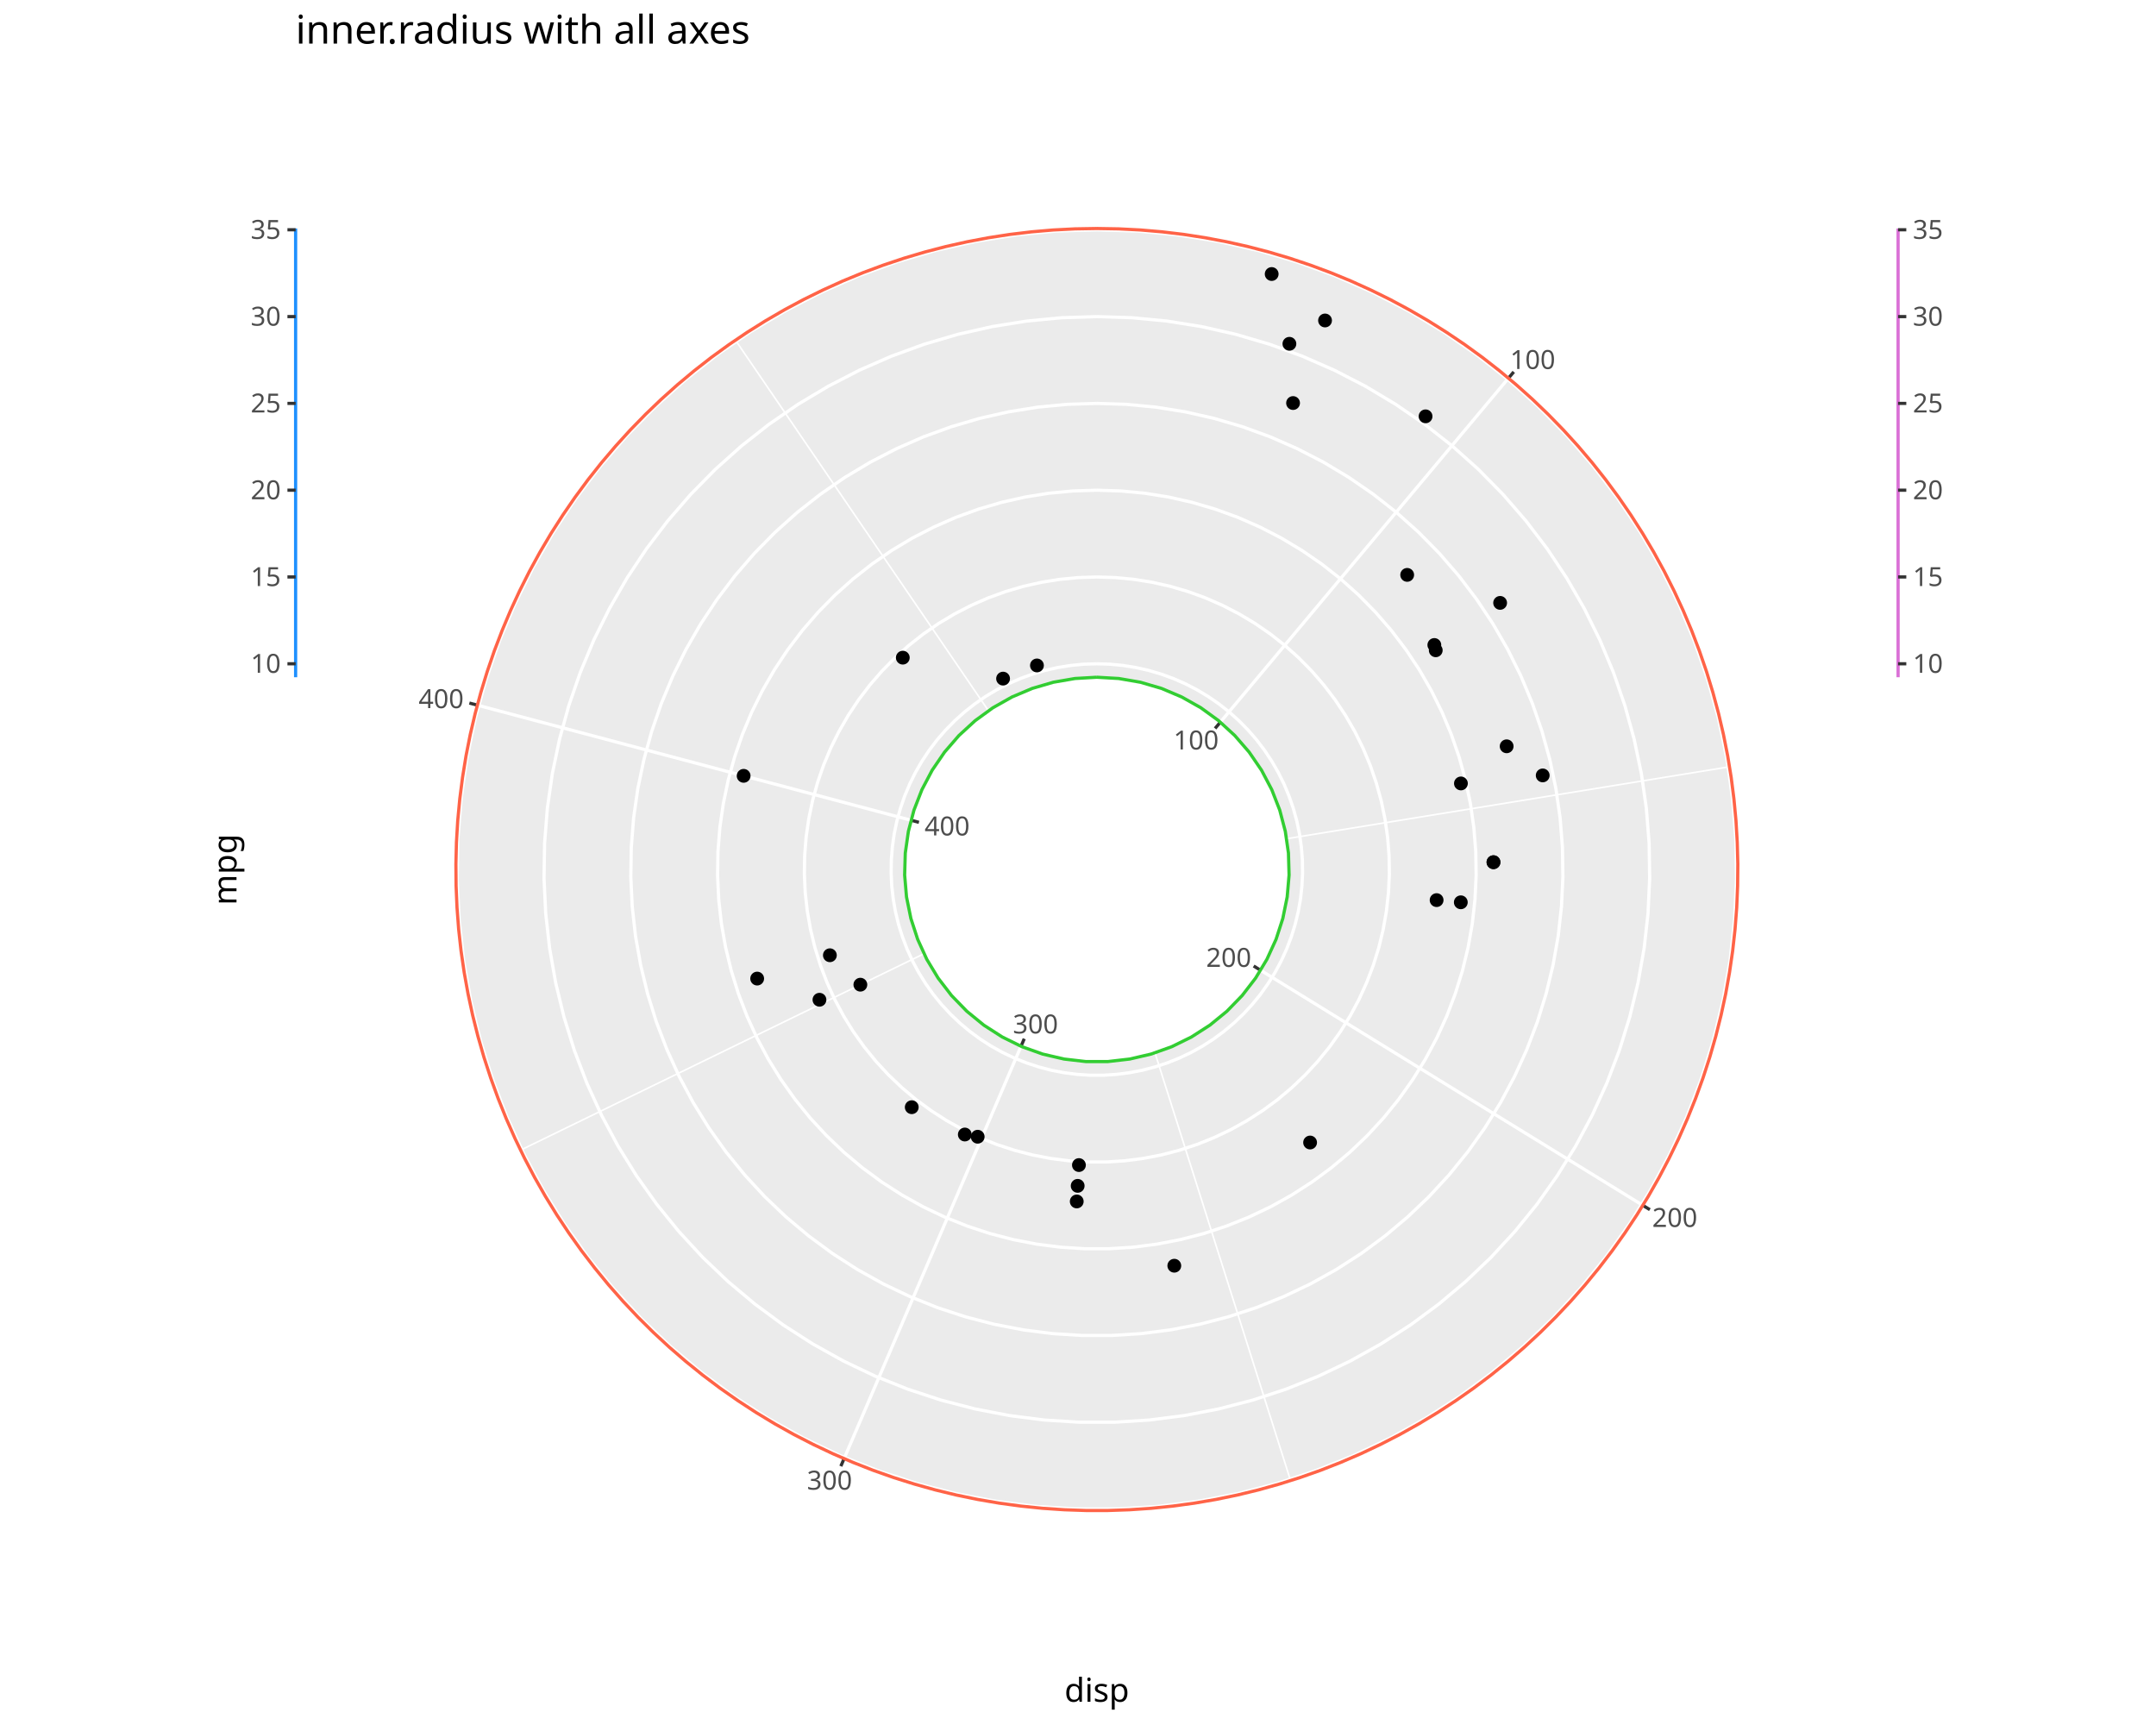
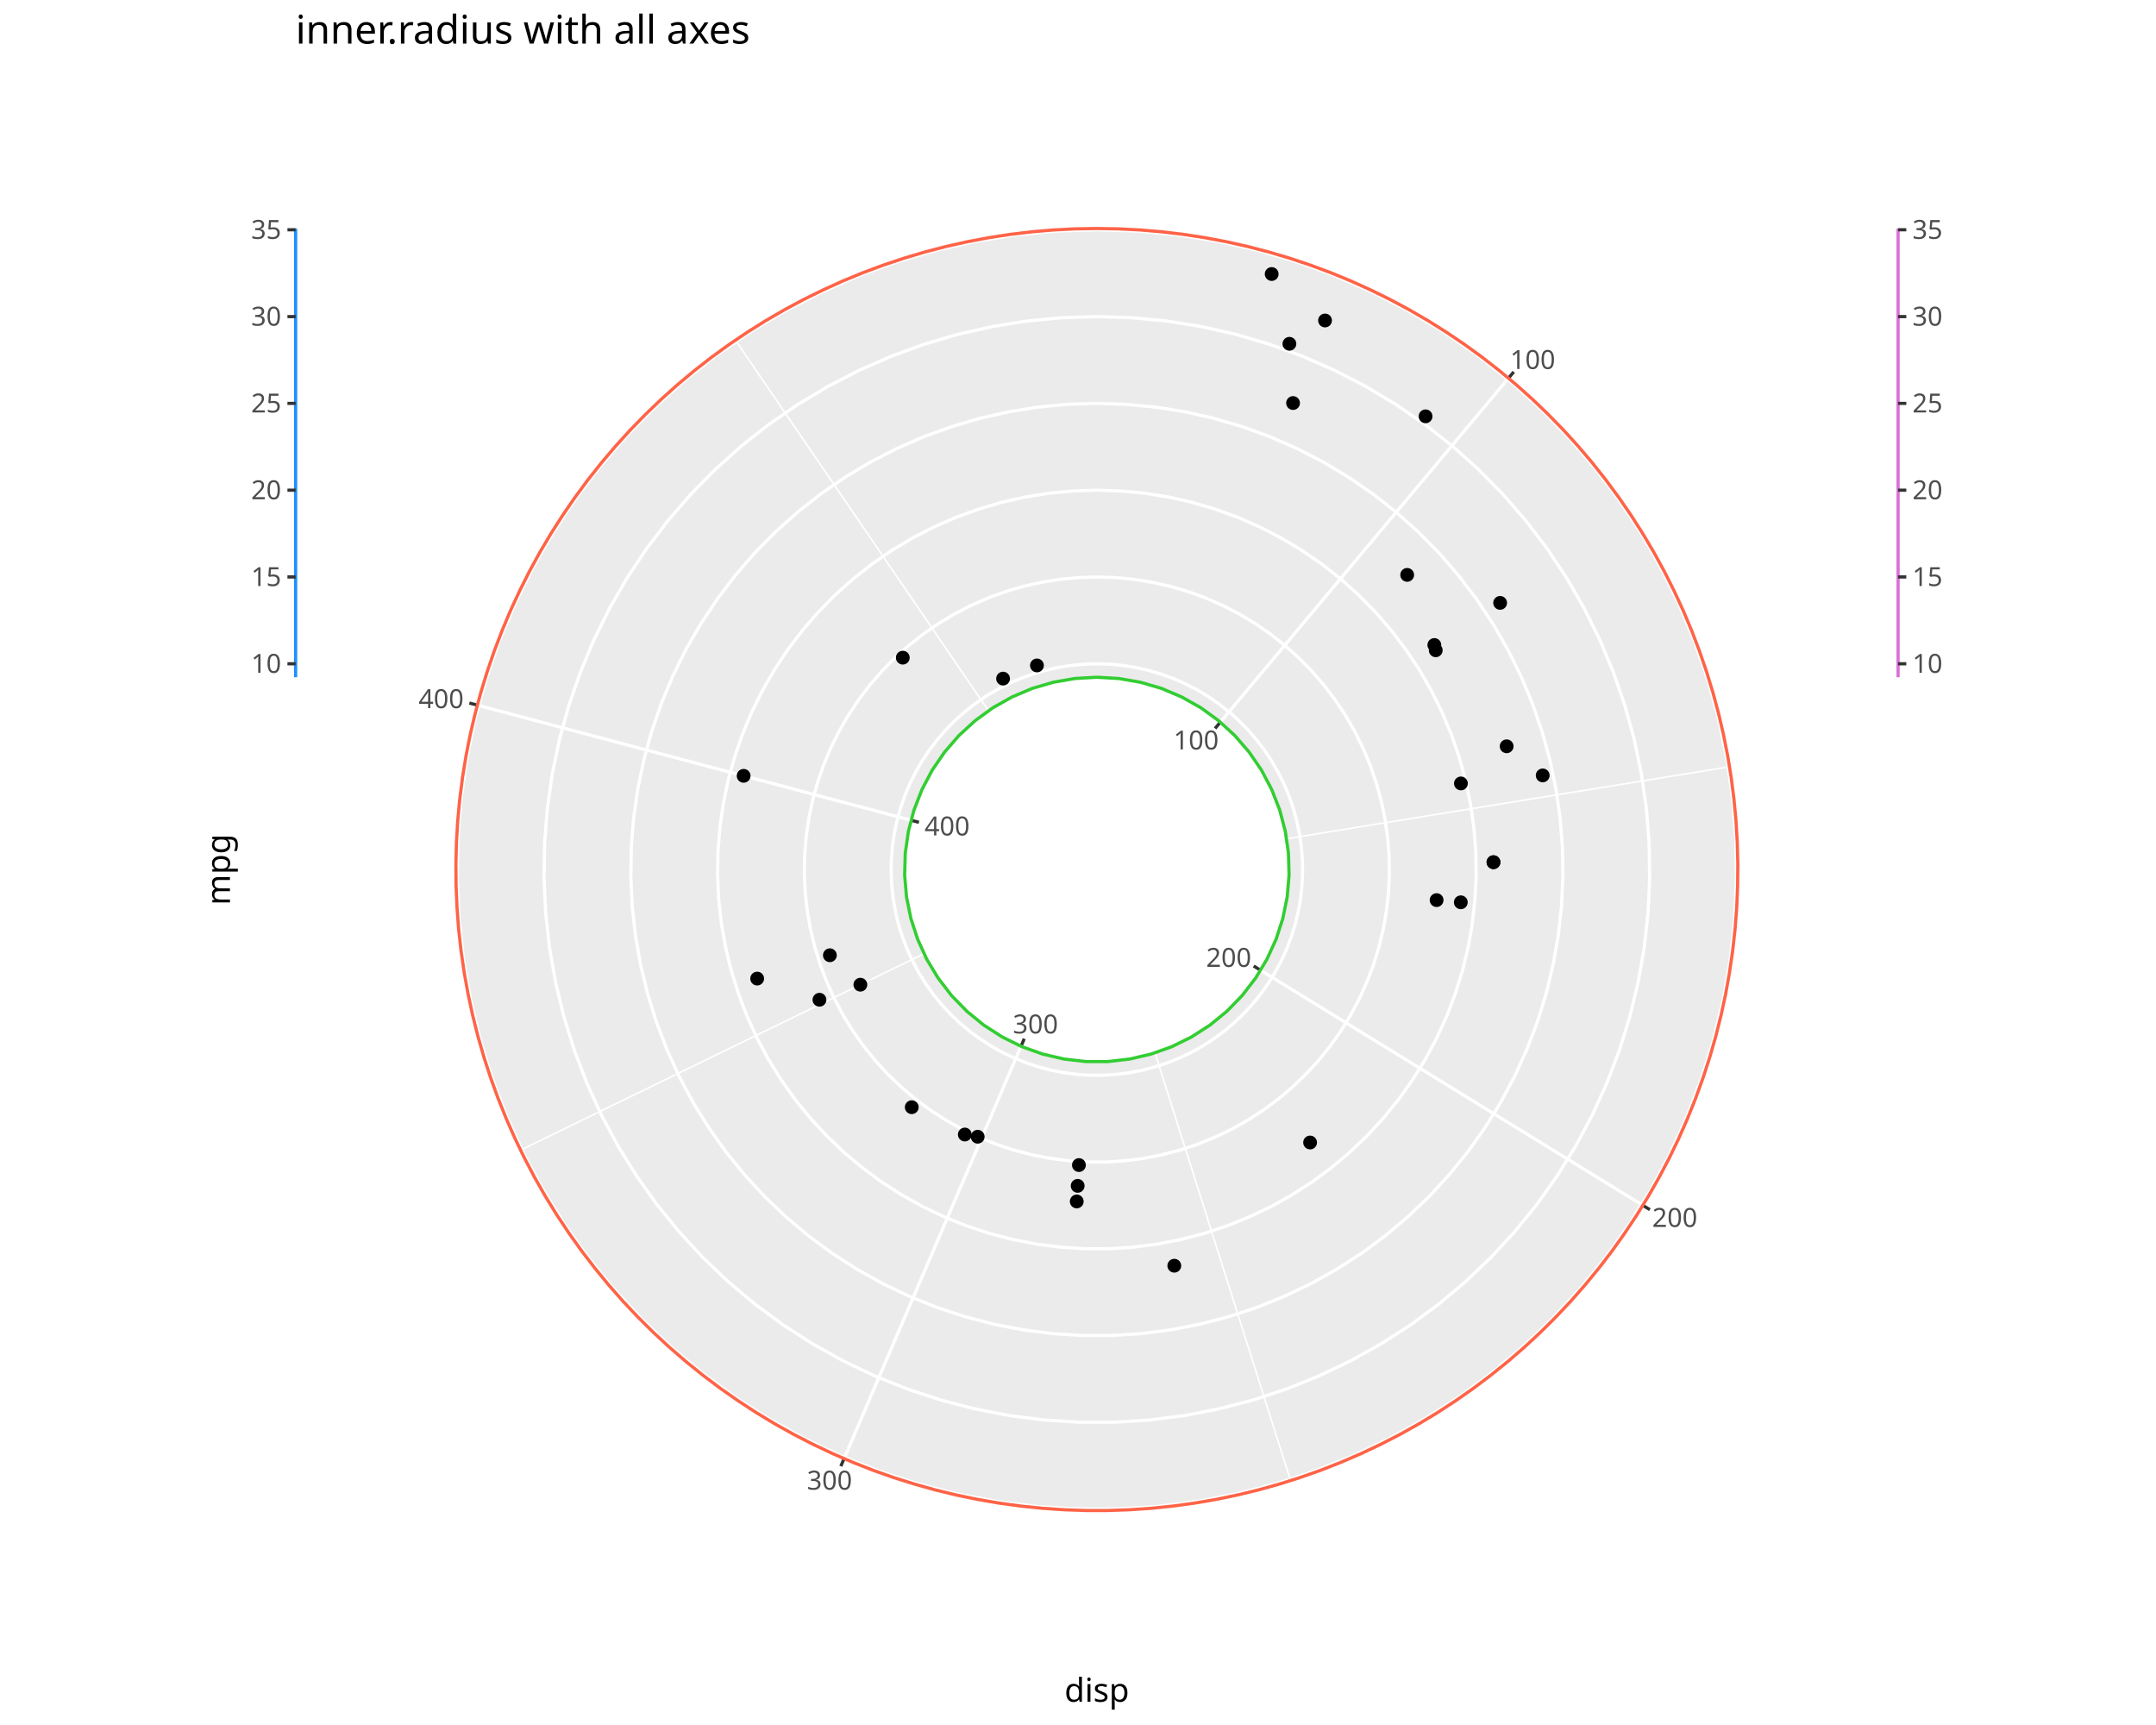
<svg xmlns="http://www.w3.org/2000/svg" class="svglite" data-engine-version="2.0" width="720.00pt" height="576.00pt" viewBox="0 0 720.00 576.00">
  <defs>
    <style type="text/css">
    .svglite line, .svglite polyline, .svglite polygon, .svglite path, .svglite rect, .svglite circle {
      fill: none;
      stroke: #000000;
      stroke-linecap: round;
      stroke-linejoin: round;
      stroke-miterlimit: 10.00;
    }
  </style>
  </defs>
  <rect width="100%" height="100%" style="stroke: none; fill: #FFFFFF;" />
  <defs>
    <clipPath id="cpMC4wMHw3MjAuMDB8MC4wMHw1NzYuMDA=">
      <rect x="0.00" y="0.00" width="720.00" height="576.00" />
    </clipPath>
  </defs>
  <g clip-path="url(#cpMC4wMHw3MjAuMDB8MC4wMHw1NzYuMDA=)">
</g>
  <defs>
-     <clipPath id="cpNjUuOTN8NjU0LjA3fDAuMDB8NTc2LjAw">
-       <rect x="65.93" y="0.00" width="588.14" height="576.00" />
+     <clipPath id="cpNjMuNzR8NjU2LjI2fDAuMDB8NTc2LjAw">
+       <rect x="63.74" y="0.00" width="592.52" height="576.00" />
    </clipPath>
  </defs>
-   <g clip-path="url(#cpNjUuOTN8NjU0LjA3fDAuMDB8NTc2LjAw)">
-     <rect x="65.93" y="0.00" width="588.14" height="576.00" style="stroke-width: 1.07; stroke: #FFFFFF; fill: #FFFFFF;" />
+   <g clip-path="url(#cpNjMuNzR8NjU2LjI2fDAuMDB8NTc2LjAw)">
+     <rect x="63.74" y="0.00" width="592.52" height="576.00" style="stroke-width: 1.07; stroke: #FFFFFF; fill: #FFFFFF;" />
  </g>
  <g clip-path="url(#cpMC4wMHw3MjAuMDB8MC4wMHw1NzYuMDA=)">
    <polygon points="366.30,76.30 366.30,83.79 366.30,91.28 366.30,98.77 366.30,106.27 366.30,113.76 366.30,121.25 366.30,128.74 366.30,136.23 366.30,143.73 366.30,151.22 366.30,158.71 366.30,166.20 366.30,173.69 366.30,181.19 366.30,188.68 366.30,196.17 366.30,203.66 366.30,211.15 366.30,218.65 366.30,226.14 358.98,226.56 351.75,227.81 344.72,229.87 337.96,232.73 331.58,236.33 325.65,240.64 320.24,245.60 315.44,251.14 311.30,257.19 307.88,263.68 305.22,270.51 303.36,277.60 302.32,284.86 302.11,292.19 302.73,299.49 304.19,306.68 306.46,313.65 309.50,320.32 313.29,326.60 317.76,332.41 322.87,337.67 328.55,342.31 334.72,346.27 341.30,349.51 348.20,351.97 355.35,353.63 362.63,354.47 369.96,354.47 377.25,353.63 384.39,351.97 391.29,349.51 397.87,346.27 404.04,342.31 409.72,337.67 414.83,332.41 419.31,326.60 423.09,320.32 426.14,313.65 428.40,306.68 429.86,299.49 430.49,292.19 430.28,284.86 429.23,277.60 427.37,270.51 424.71,263.68 421.29,257.19 417.15,251.14 412.35,245.60 406.95,240.64 401.02,236.33 394.63,232.73 387.88,229.87 380.84,227.81 373.62,226.56 366.30,226.14 366.30,218.65 366.30,211.15 366.30,203.66 366.30,196.17 366.30,188.68 366.30,181.19 366.30,173.69 366.30,166.20 366.30,158.71 366.30,151.22 366.30,143.73 366.30,136.23 366.30,128.74 366.30,121.25 366.30,113.76 366.30,106.27 366.30,98.77 366.30,91.28 366.30,83.79 366.30,76.30 373.57,76.42 380.83,76.79 388.07,77.41 395.29,78.27 402.47,79.38 409.62,80.73 416.71,82.32 423.74,84.15 430.71,86.22 437.61,88.53 444.42,91.06 451.14,93.83 457.77,96.83 464.29,100.04 470.69,103.48 476.98,107.13 483.13,111.00 489.16,115.07 495.04,119.34 500.77,123.81 506.35,128.47 511.77,133.32 517.01,138.35 522.09,143.56 526.98,148.93 531.69,154.47 536.21,160.17 540.53,166.01 544.66,172.00 548.57,178.12 552.28,184.38 555.77,190.75 559.04,197.25 562.09,203.84 564.92,210.54 567.51,217.33 569.88,224.21 572.01,231.16 573.90,238.18 575.55,245.26 576.96,252.39 578.13,259.56 579.05,266.78 579.73,274.01 580.16,281.27 580.35,288.54 580.28,295.81 579.98,303.07 579.42,310.32 578.62,317.54 577.57,324.74 576.29,331.89 574.75,339.00 572.98,346.05 570.97,353.04 568.72,359.95 566.24,366.78 563.53,373.53 560.60,380.18 557.43,386.72 554.05,393.16 550.45,399.48 546.64,405.67 542.62,411.72 538.40,417.64 533.98,423.41 529.36,429.03 524.56,434.49 519.57,439.78 514.41,444.90 509.08,449.84 503.58,454.59 497.92,459.16 492.12,463.53 486.16,467.70 480.07,471.67 473.85,475.43 467.50,478.98 461.04,482.30 454.47,485.41 447.79,488.29 441.02,490.95 434.17,493.37 427.24,495.55 420.23,497.51 413.17,499.22 406.05,500.69 398.88,501.92 391.68,502.90 384.45,503.64 377.20,504.13 369.93,504.38 362.66,504.38 355.40,504.13 348.14,503.64 340.91,502.90 333.71,501.92 326.54,500.69 319.42,499.22 312.36,497.51 305.36,495.55 298.42,493.37 291.57,490.95 284.80,488.29 278.13,485.41 271.55,482.30 265.09,478.98 258.74,475.43 252.52,471.67 246.43,467.70 240.48,463.53 234.67,459.16 229.01,454.59 223.52,449.84 218.18,444.90 213.02,439.78 208.03,434.49 203.23,429.03 198.62,423.41 194.20,417.64 189.97,411.72 185.95,405.67 182.14,399.48 178.54,393.16 175.16,386.72 172.00,380.18 169.06,373.53 166.35,366.78 163.87,359.95 161.62,353.04 159.61,346.05 157.84,339.00 156.31,331.89 155.02,324.74 153.97,317.54 153.17,310.32 152.62,303.07 152.31,295.81 152.25,288.54 152.43,281.27 152.86,274.01 153.54,266.78 154.47,259.56 155.63,252.39 157.04,245.26 158.70,238.18 160.59,231.16 162.72,224.21 165.08,217.33 167.68,210.54 170.50,203.84 173.55,197.25 176.82,190.75 180.31,184.38 184.02,178.12 187.94,172.00 192.06,166.01 196.38,160.17 200.90,154.47 205.61,148.93 210.50,143.56 215.58,138.35 220.83,133.32 226.24,128.47 231.82,123.81 237.55,119.34 243.44,115.07 249.46,111.00 255.62,107.13 261.90,103.48 268.31,100.04 274.83,96.83 281.45,93.83 288.17,91.06 294.99,88.53 301.88,86.22 308.85,84.15 315.88,82.32 322.98,80.73 330.12,79.38 337.31,78.27 344.52,77.41 351.77,76.79 359.03,76.42 " style="stroke-width: 1.07; stroke: none; fill: #EBEBEB;" />
    <polyline points="407.54,241.13 503.76,126.27 " style="stroke-width: 1.07; stroke: #FFFFFF; stroke-linecap: butt;" />
    <polyline points="421.00,324.00 548.63,402.49 " style="stroke-width: 1.07; stroke: #FFFFFF; stroke-linecap: butt;" />
    <polyline points="340.97,349.37 281.88,487.07 " style="stroke-width: 1.07; stroke: #FFFFFF; stroke-linecap: butt;" />
    <polyline points="304.23,273.89 159.40,235.46 " style="stroke-width: 1.07; stroke: #FFFFFF; stroke-linecap: butt;" />
    <polyline points="429.68,280.06 577.58,256.03 " style="stroke-width: 0.53; stroke: #FFFFFF; stroke-linecap: butt;" />
    <polyline points="385.71,351.57 430.99,494.40 " style="stroke-width: 0.53; stroke: #FFFFFF; stroke-linecap: butt;" />
    <polyline points="308.56,318.46 173.83,384.05 " style="stroke-width: 0.53; stroke: #FFFFFF; stroke-linecap: butt;" />
    <polyline points="330.09,237.32 245.60,113.57 " style="stroke-width: 0.53; stroke: #FFFFFF; stroke-linecap: butt;" />
    <polyline points="366.30,221.65 370.65,221.78 374.99,222.20 379.30,222.89 383.55,223.85 387.74,225.08 391.83,226.57 395.83,228.32 399.70,230.31 403.44,232.55 407.04,235.03 410.46,237.72 413.71,240.63 416.77,243.74 419.63,247.03 422.27,250.50 424.68,254.13 426.86,257.91 428.80,261.81 430.48,265.83 431.91,269.95 433.07,274.16 433.96,278.42 434.58,282.74 434.93,287.09 435.00,291.45 434.79,295.80 434.31,300.13 433.55,304.43 432.52,308.66 431.23,312.83 429.67,316.90 427.86,320.87 425.80,324.71 423.50,328.41 420.97,331.97 418.22,335.35 415.27,338.55 412.11,341.56 408.77,344.36 405.26,346.95 401.59,349.31 397.78,351.43 393.84,353.30 389.80,354.92 385.65,356.28 381.43,357.38 377.15,358.20 372.83,358.75 368.48,359.03 364.12,359.03 359.77,358.75 355.44,358.20 351.16,357.38 346.94,356.28 342.80,354.92 338.75,353.30 334.81,351.43 331.00,349.31 327.33,346.95 323.82,344.36 320.48,341.56 317.33,338.55 314.37,335.35 311.62,331.97 309.09,328.41 306.79,324.71 304.73,320.87 302.92,316.90 301.37,312.83 300.07,308.66 299.04,304.43 298.29,300.13 297.80,295.80 297.60,291.45 297.67,287.09 298.01,282.74 298.63,278.42 299.52,274.16 300.69,269.95 302.11,265.83 303.80,261.81 305.73,257.91 307.91,254.13 310.33,250.50 312.97,247.03 315.82,243.74 318.88,240.63 322.13,237.72 325.56,235.03 329.15,232.55 332.89,230.31 336.77,228.32 340.76,226.57 344.86,225.08 349.04,223.85 353.29,222.89 357.60,222.20 361.94,221.78 366.30,221.65 " style="stroke-width: 1.07; stroke: #FFFFFF; stroke-linecap: butt;" />
    <polyline points="366.30,192.66 372.49,192.86 378.66,193.45 384.79,194.43 390.83,195.79 396.78,197.54 402.61,199.66 408.28,202.15 413.79,204.99 419.11,208.17 424.22,211.69 429.09,215.52 433.71,219.65 438.06,224.07 442.12,228.76 445.87,233.69 449.31,238.85 452.41,244.22 455.16,249.77 457.56,255.49 459.58,261.35 461.24,267.32 462.50,273.39 463.39,279.53 463.88,285.71 463.98,291.91 463.68,298.10 462.99,304.26 461.92,310.36 460.46,316.39 458.62,322.31 456.40,328.10 453.83,333.74 450.90,339.20 447.63,344.47 444.04,349.52 440.13,354.33 435.92,358.88 431.43,363.16 426.69,367.15 421.69,370.82 416.48,374.17 411.06,377.19 405.46,379.85 399.71,382.16 393.82,384.09 387.82,385.65 381.73,386.82 375.58,387.61 369.40,388.00 363.20,388.00 357.01,387.61 350.86,386.82 344.77,385.65 338.77,384.09 332.88,382.16 327.13,379.85 321.53,377.19 316.11,374.17 310.90,370.82 305.91,367.15 301.16,363.16 296.67,358.88 292.47,354.33 288.56,349.52 284.96,344.47 281.69,339.20 278.77,333.74 276.19,328.10 273.98,322.31 272.14,316.39 270.68,310.36 269.60,304.26 268.91,298.10 268.62,291.91 268.72,285.71 269.21,279.53 270.09,273.39 271.36,267.32 273.01,261.35 275.04,255.49 277.43,249.77 280.19,244.22 283.29,238.85 286.72,233.69 290.47,228.76 294.53,224.07 298.88,219.65 303.50,215.52 308.37,211.69 313.48,208.17 318.80,204.99 324.31,202.15 329.99,199.66 335.81,197.54 341.76,195.79 347.81,194.43 353.93,193.45 360.10,192.86 366.30,192.66 " style="stroke-width: 1.07; stroke: #FFFFFF; stroke-linecap: butt;" />
    <polyline points="366.30,163.68 374.33,163.94 382.33,164.70 390.27,165.97 398.11,167.74 405.82,170.01 413.38,172.75 420.74,175.98 427.89,179.66 434.78,183.79 441.40,188.35 447.72,193.32 453.71,198.68 459.35,204.41 464.61,210.48 469.48,216.88 473.94,223.57 477.95,230.53 481.52,237.73 484.63,245.15 487.26,252.74 489.40,260.49 491.05,268.36 492.19,276.31 492.83,284.33 492.96,292.37 492.57,300.39 491.68,308.38 490.29,316.30 488.39,324.11 486.00,331.79 483.14,339.30 479.80,346.61 476.00,353.69 471.76,360.52 467.10,367.07 462.03,373.31 456.58,379.21 450.76,384.76 444.60,389.93 438.13,394.69 431.37,399.04 424.34,402.95 417.08,406.40 409.62,409.39 401.99,411.90 394.20,413.92 386.31,415.44 378.34,416.46 370.32,416.97 362.28,416.97 354.26,416.46 346.28,415.44 338.39,413.92 330.61,411.90 322.97,409.39 315.51,406.40 308.25,402.95 301.23,399.04 294.46,394.69 287.99,389.93 281.83,384.76 276.02,379.21 270.56,373.31 265.49,367.07 260.83,360.52 256.59,353.69 252.80,346.61 249.46,339.30 246.59,331.79 244.20,324.11 242.31,316.30 240.91,308.38 240.02,300.39 239.64,292.37 239.77,284.33 240.40,276.31 241.55,268.36 243.19,260.49 245.33,252.74 247.96,245.15 251.07,237.73 254.64,230.53 258.66,223.57 263.11,216.88 267.98,210.48 273.24,204.41 278.88,198.68 284.87,193.32 291.19,188.35 297.81,183.79 304.71,179.66 311.85,175.98 319.22,172.75 326.77,170.01 334.48,167.74 342.32,165.97 350.26,164.70 358.26,163.94 366.30,163.68 " style="stroke-width: 1.07; stroke: #FFFFFF; stroke-linecap: butt;" />
    <polyline points="366.30,134.70 376.17,135.01 386.00,135.95 395.76,137.51 405.39,139.69 414.87,142.47 424.15,145.85 433.20,149.81 441.98,154.33 450.45,159.41 458.59,165.01 466.35,171.11 473.71,177.70 480.64,184.74 487.11,192.21 493.09,200.07 498.56,208.29 503.50,216.84 507.89,225.69 511.70,234.80 514.93,244.14 517.57,253.66 519.59,263.33 521.00,273.10 521.78,282.95 521.93,292.82 521.46,302.69 520.37,312.51 518.65,322.23 516.33,331.83 513.39,341.27 509.87,350.49 505.76,359.48 501.10,368.18 495.89,376.58 490.16,384.62 483.93,392.29 477.23,399.55 470.08,406.36 462.52,412.71 454.56,418.57 446.25,423.91 437.62,428.71 428.70,432.95 419.53,436.63 410.15,439.71 400.59,442.19 390.89,444.06 381.09,445.31 371.24,445.93 361.36,445.93 351.50,445.31 341.70,444.06 332.00,442.19 322.44,439.71 313.06,436.63 303.89,432.95 294.97,428.71 286.34,423.91 278.03,418.57 270.08,412.71 262.51,406.36 255.36,399.55 248.66,392.29 242.43,384.62 236.70,376.58 231.49,368.18 226.83,359.48 222.73,350.49 219.20,341.27 216.27,331.83 213.94,322.23 212.22,312.51 211.13,302.69 210.66,292.82 210.82,282.95 211.60,273.10 213.00,263.33 215.03,253.66 217.66,244.14 220.89,234.80 224.71,225.69 229.09,216.84 234.03,208.29 239.50,200.07 245.48,192.21 251.95,184.74 258.88,177.70 266.24,171.11 274.01,165.01 282.14,159.41 290.62,154.33 299.40,149.81 308.44,145.85 317.73,142.47 327.20,139.69 336.84,137.51 346.59,135.95 356.42,135.01 366.30,134.70 " style="stroke-width: 1.07; stroke: #FFFFFF; stroke-linecap: butt;" />
    <polyline points="366.30,105.72 378.01,106.09 389.67,107.20 401.24,109.05 412.67,111.63 423.91,114.93 434.92,118.94 445.65,123.64 456.07,129.01 466.12,135.03 475.77,141.67 484.98,148.91 493.71,156.72 501.93,165.08 509.60,173.93 516.70,183.25 523.19,193.01 529.05,203.16 534.25,213.65 538.78,224.46 542.61,235.53 545.73,246.82 548.13,258.29 549.80,269.89 550.73,281.57 550.91,293.28 550.36,304.99 549.06,316.63 547.02,328.17 544.26,339.56 540.78,350.75 536.60,361.69 531.73,372.35 526.20,382.68 520.02,392.63 513.23,402.18 505.84,411.27 497.89,419.88 489.41,427.96 480.43,435.49 471.00,442.44 461.14,448.77 450.90,454.47 440.32,459.51 429.45,463.86 418.32,467.52 406.97,470.46 395.47,472.68 383.85,474.16 372.16,474.90 360.44,474.90 348.75,474.16 337.12,472.68 325.62,470.46 314.28,467.52 303.15,463.86 292.27,459.51 281.69,454.47 271.45,448.77 261.59,442.44 252.16,435.49 243.18,427.96 234.70,419.88 226.76,411.27 219.37,402.18 212.57,392.63 206.39,382.68 200.86,372.35 195.99,361.69 191.81,350.75 188.33,339.56 185.57,328.17 183.54,316.63 182.24,304.99 181.68,293.28 181.87,281.57 182.79,269.89 184.46,258.29 186.86,246.82 189.98,235.53 193.82,224.46 198.34,213.65 203.55,203.16 209.40,193.01 215.89,183.25 222.99,173.93 230.66,165.08 238.88,156.72 247.61,148.91 256.82,141.67 266.47,135.03 276.53,129.01 286.94,123.64 297.67,118.94 308.68,114.93 319.92,111.63 331.35,109.05 342.92,107.20 354.59,106.09 366.30,105.72 " style="stroke-width: 1.07; stroke: #FFFFFF; stroke-linecap: butt;" />
    <polyline points="366.30,76.73 379.85,77.16 393.34,78.45 406.73,80.59 419.95,83.58 432.95,87.40 445.69,92.03 458.11,97.47 470.16,103.68 481.79,110.64 492.96,118.33 503.61,126.71 513.71,135.75 523.22,145.41 532.10,155.65 540.31,166.44 547.82,177.73 554.60,189.47 560.61,201.61 565.85,214.12 570.29,226.93 573.90,239.99 576.67,253.26 578.60,266.68 579.68,280.19 579.89,293.74 579.25,307.28 577.75,320.76 575.39,334.11 572.20,347.28 568.17,360.22 563.33,372.89 557.70,385.22 551.30,397.17 544.15,408.69 536.29,419.73 527.74,430.25 518.54,440.21 508.73,449.56 498.35,458.27 487.43,466.31 476.03,473.64 464.18,480.23 451.94,486.06 439.36,491.09 426.48,495.32 413.36,498.73 400.05,501.29 386.60,503.01 373.07,503.87 359.52,503.87 345.99,503.01 332.54,501.29 319.23,498.73 306.11,495.32 293.23,491.09 280.65,486.06 268.41,480.23 256.56,473.64 245.16,466.31 234.24,458.27 223.86,449.56 214.05,440.21 204.85,430.25 196.30,419.73 188.44,408.69 181.29,397.17 174.89,385.22 169.26,372.89 164.42,360.22 160.40,347.28 157.20,334.11 154.85,320.76 153.35,307.28 152.70,293.74 152.92,280.19 153.99,266.68 155.92,253.26 158.70,239.99 162.31,226.93 166.74,214.12 171.98,201.61 178.00,189.47 184.78,177.73 192.28,166.44 200.49,155.65 209.37,145.41 218.88,135.75 228.98,126.71 239.64,118.33 250.80,110.64 262.43,103.68 274.48,97.47 286.90,92.03 299.64,87.40 312.65,83.58 325.87,80.59 339.25,78.45 352.75,77.16 366.30,76.73 " style="stroke-width: 1.07; stroke: #FFFFFF; stroke-linecap: butt;" />
    <circle cx="498.75" cy="287.90" r="1.95" style="stroke-width: 0.71; fill: #000000;" />
    <circle cx="498.75" cy="287.90" r="1.95" style="stroke-width: 0.71; fill: #000000;" />
    <circle cx="469.93" cy="191.96" r="1.95" style="stroke-width: 0.71; fill: #000000;" />
    <circle cx="392.16" cy="422.64" r="1.95" style="stroke-width: 0.71; fill: #000000;" />
    <circle cx="252.86" cy="326.76" r="1.95" style="stroke-width: 0.71; fill: #000000;" />
    <circle cx="437.51" cy="381.50" r="1.95" style="stroke-width: 0.71; fill: #000000;" />
    <circle cx="277.14" cy="318.97" r="1.95" style="stroke-width: 0.71; fill: #000000;" />
    <circle cx="515.19" cy="258.92" r="1.95" style="stroke-width: 0.71; fill: #000000;" />
    <circle cx="503.15" cy="249.20" r="1.95" style="stroke-width: 0.71; fill: #000000;" />
    <circle cx="487.84" cy="301.29" r="1.95" style="stroke-width: 0.71; fill: #000000;" />
    <circle cx="479.76" cy="300.56" r="1.95" style="stroke-width: 0.71; fill: #000000;" />
    <circle cx="359.89" cy="395.97" r="1.95" style="stroke-width: 0.71; fill: #000000;" />
    <circle cx="359.58" cy="401.18" r="1.95" style="stroke-width: 0.71; fill: #000000;" />
    <circle cx="360.31" cy="389.03" r="1.95" style="stroke-width: 0.71; fill: #000000;" />
    <circle cx="346.29" cy="222.20" r="1.95" style="stroke-width: 0.71; fill: #000000;" />
    <circle cx="334.98" cy="226.60" r="1.95" style="stroke-width: 0.71; fill: #000000;" />
    <circle cx="301.49" cy="219.60" r="1.95" style="stroke-width: 0.71; fill: #000000;" />
    <circle cx="442.50" cy="107.01" r="1.95" style="stroke-width: 0.71; fill: #000000;" />
    <circle cx="430.60" cy="114.80" r="1.95" style="stroke-width: 0.71; fill: #000000;" />
    <circle cx="424.68" cy="91.50" r="1.95" style="stroke-width: 0.71; fill: #000000;" />
    <circle cx="479.00" cy="215.37" r="1.95" style="stroke-width: 0.71; fill: #000000;" />
    <circle cx="304.48" cy="369.71" r="1.95" style="stroke-width: 0.71; fill: #000000;" />
    <circle cx="322.20" cy="378.83" r="1.95" style="stroke-width: 0.71; fill: #000000;" />
    <circle cx="287.32" cy="328.80" r="1.95" style="stroke-width: 0.71; fill: #000000;" />
    <circle cx="248.34" cy="259.06" r="1.95" style="stroke-width: 0.71; fill: #000000;" />
    <circle cx="431.82" cy="134.58" r="1.95" style="stroke-width: 0.71; fill: #000000;" />
    <circle cx="500.97" cy="201.31" r="1.95" style="stroke-width: 0.71; fill: #000000;" />
    <circle cx="476.07" cy="139.02" r="1.95" style="stroke-width: 0.71; fill: #000000;" />
    <circle cx="273.66" cy="333.83" r="1.95" style="stroke-width: 0.71; fill: #000000;" />
    <circle cx="487.88" cy="261.60" r="1.95" style="stroke-width: 0.71; fill: #000000;" />
    <circle cx="326.50" cy="379.57" r="1.95" style="stroke-width: 0.71; fill: #000000;" />
    <circle cx="479.47" cy="217.14" r="1.95" style="stroke-width: 0.71; fill: #000000;" />
    <text x="504.30" y="123.20" style="font-size: 8.80px; fill: #4D4D4D; font-family: sans;" textLength="14.68px" lengthAdjust="spacingAndGlyphs">100</text>
    <text x="551.75" y="409.69" style="font-size: 8.80px; fill: #4D4D4D; font-family: sans;" textLength="14.68px" lengthAdjust="spacingAndGlyphs">200</text>
    <text x="277.04" y="497.41" text-anchor="middle" style="font-size: 8.80px; fill: #4D4D4D; font-family: sans;" textLength="14.68px" lengthAdjust="spacingAndGlyphs">300</text>
    <text x="154.88" y="236.45" text-anchor="end" style="font-size: 8.80px; fill: #4D4D4D; font-family: sans;" textLength="14.68px" lengthAdjust="spacingAndGlyphs">400</text>
    <polyline points="503.76,126.27 505.52,124.17 " style="stroke-width: 1.07; stroke: #333333; stroke-linecap: butt;" />
    <polyline points="548.63,402.49 550.97,403.92 " style="stroke-width: 1.07; stroke: #333333; stroke-linecap: butt;" />
    <polyline points="281.88,487.07 280.80,489.58 " style="stroke-width: 1.07; stroke: #333333; stroke-linecap: butt;" />
    <polyline points="159.40,235.46 156.75,234.76 " style="stroke-width: 1.07; stroke: #333333; stroke-linecap: butt;" />
    <polyline points="366.30,76.30 373.57,76.42 380.83,76.79 388.07,77.41 395.29,78.27 402.47,79.38 409.62,80.73 416.71,82.32 423.74,84.15 430.71,86.22 437.61,88.53 444.42,91.06 451.14,93.83 457.77,96.83 464.29,100.04 470.69,103.48 476.98,107.13 483.13,111.00 489.16,115.07 495.04,119.34 500.77,123.81 506.35,128.47 511.77,133.32 517.01,138.35 522.09,143.56 526.98,148.93 531.69,154.47 536.21,160.17 540.53,166.01 544.66,172.00 548.57,178.12 552.28,184.38 555.77,190.75 559.04,197.25 562.09,203.84 564.92,210.54 567.51,217.33 569.88,224.21 572.01,231.16 573.90,238.18 575.55,245.26 576.96,252.39 578.13,259.56 579.05,266.78 579.73,274.01 580.16,281.27 580.35,288.54 580.28,295.81 579.98,303.07 579.42,310.32 578.62,317.54 577.57,324.74 576.29,331.89 574.75,339.00 572.98,346.05 570.97,353.04 568.72,359.95 566.24,366.78 563.53,373.53 560.60,380.18 557.43,386.72 554.05,393.16 550.45,399.48 546.64,405.67 542.62,411.72 538.40,417.64 533.98,423.41 529.36,429.03 524.56,434.49 519.57,439.78 514.41,444.90 509.08,449.84 503.58,454.59 497.92,459.16 492.12,463.53 486.16,467.70 480.07,471.67 473.85,475.43 467.50,478.98 461.04,482.30 454.47,485.41 447.79,488.29 441.02,490.95 434.17,493.37 427.24,495.55 420.23,497.51 413.17,499.22 406.05,500.69 398.88,501.92 391.68,502.90 384.45,503.64 377.20,504.13 369.93,504.38 362.66,504.38 355.40,504.13 348.14,503.64 340.91,502.90 333.71,501.92 326.54,500.69 319.42,499.22 312.36,497.51 305.36,495.55 298.42,493.37 291.57,490.95 284.80,488.29 278.13,485.41 271.55,482.30 265.09,478.98 258.74,475.43 252.52,471.67 246.43,467.70 240.48,463.53 234.67,459.16 229.01,454.59 223.52,449.84 218.18,444.90 213.02,439.78 208.03,434.49 203.23,429.03 198.62,423.41 194.20,417.64 189.97,411.72 185.95,405.67 182.14,399.48 178.54,393.16 175.16,386.72 172.00,380.18 169.06,373.53 166.35,366.78 163.87,359.95 161.62,353.04 159.61,346.05 157.84,339.00 156.31,331.89 155.02,324.74 153.97,317.54 153.17,310.32 152.62,303.07 152.31,295.81 152.25,288.54 152.43,281.27 152.86,274.01 153.54,266.78 154.47,259.56 155.63,252.39 157.04,245.26 158.70,238.18 160.59,231.16 162.72,224.21 165.08,217.33 167.68,210.54 170.50,203.84 173.55,197.25 176.82,190.75 180.31,184.38 184.02,178.12 187.94,172.00 192.06,166.01 196.38,160.17 200.90,154.47 205.61,148.93 210.50,143.56 215.58,138.35 220.83,133.32 226.24,128.47 231.82,123.81 237.55,119.34 243.44,115.07 249.46,111.00 255.62,107.13 261.90,103.48 268.31,100.04 274.83,96.83 281.45,93.83 288.17,91.06 294.99,88.53 301.88,86.22 308.85,84.15 315.88,82.32 322.98,80.73 330.12,79.38 337.31,78.27 344.52,77.41 351.77,76.79 359.03,76.42 366.30,76.30 " style="stroke-width: 1.07; stroke: #FF6347; stroke-linecap: butt;" />
    <text x="407.00" y="250.26" text-anchor="end" style="font-size: 8.80px; fill: #4D4D4D; font-family: sans;" textLength="14.68px" lengthAdjust="spacingAndGlyphs">100</text>
    <text x="417.89" y="322.85" text-anchor="end" style="font-size: 8.80px; fill: #4D4D4D; font-family: sans;" textLength="14.68px" lengthAdjust="spacingAndGlyphs">200</text>
    <text x="345.81" y="345.08" text-anchor="middle" style="font-size: 8.80px; fill: #4D4D4D; font-family: sans;" textLength="14.68px" lengthAdjust="spacingAndGlyphs">300</text>
    <text x="308.75" y="278.96" style="font-size: 8.80px; fill: #4D4D4D; font-family: sans;" textLength="14.68px" lengthAdjust="spacingAndGlyphs">400</text>
    <polyline points="407.54,241.13 405.78,243.23 " style="stroke-width: 1.07; stroke: #333333; stroke-linecap: butt;" />
    <polyline points="421.00,324.00 418.66,322.56 " style="stroke-width: 1.07; stroke: #333333; stroke-linecap: butt;" />
    <polyline points="340.97,349.37 342.05,346.85 " style="stroke-width: 1.07; stroke: #333333; stroke-linecap: butt;" />
    <polyline points="304.23,273.89 306.88,274.59 " style="stroke-width: 1.07; stroke: #333333; stroke-linecap: butt;" />
    <polyline points="366.30,226.14 373.62,226.56 380.84,227.81 387.88,229.87 394.63,232.73 401.02,236.33 406.95,240.64 412.35,245.60 417.15,251.14 421.29,257.19 424.71,263.68 427.37,270.51 429.23,277.60 430.28,284.86 430.49,292.19 429.86,299.49 428.40,306.68 426.14,313.65 423.09,320.32 419.31,326.60 414.83,332.41 409.72,337.67 404.04,342.31 397.87,346.27 391.29,349.51 384.39,351.97 377.25,353.63 369.96,354.47 362.63,354.47 355.35,353.63 348.20,351.97 341.30,349.51 334.72,346.27 328.55,342.31 322.87,337.67 317.76,332.41 313.29,326.60 309.50,320.32 306.46,313.65 304.19,306.68 302.73,299.49 302.11,292.19 302.32,284.86 303.36,277.60 305.22,270.51 307.88,263.68 311.30,257.19 315.44,251.14 320.24,245.60 325.65,240.64 331.58,236.33 337.96,232.73 344.72,229.87 351.75,227.81 358.98,226.56 366.30,226.14 " style="stroke-width: 1.07; stroke: #32CD32; stroke-linecap: butt;" />
    <polyline points="98.72,226.14 98.72,218.65 98.72,211.15 98.72,203.66 98.72,196.17 98.72,188.68 98.72,181.19 98.72,173.69 98.72,166.20 98.72,158.71 98.72,151.22 98.72,143.73 98.72,136.23 98.72,128.74 98.72,121.25 98.72,113.76 98.72,106.27 98.72,98.77 98.72,91.28 98.72,83.79 98.72,76.30 " style="stroke-width: 1.07; stroke: #1E90FF; stroke-linecap: butt;" />
-     <text x="93.79" y="224.67" text-anchor="end" style="font-size: 8.80px; fill: #4D4D4D; font-family: sans;" textLength="9.79px" lengthAdjust="spacingAndGlyphs">10</text>
-     <text x="93.79" y="195.69" text-anchor="end" style="font-size: 8.80px; fill: #4D4D4D; font-family: sans;" textLength="9.79px" lengthAdjust="spacingAndGlyphs">15</text>
-     <text x="93.79" y="166.71" text-anchor="end" style="font-size: 8.80px; fill: #4D4D4D; font-family: sans;" textLength="9.79px" lengthAdjust="spacingAndGlyphs">20</text>
-     <text x="93.79" y="137.73" text-anchor="end" style="font-size: 8.80px; fill: #4D4D4D; font-family: sans;" textLength="9.79px" lengthAdjust="spacingAndGlyphs">25</text>
-     <text x="93.79" y="108.74" text-anchor="end" style="font-size: 8.80px; fill: #4D4D4D; font-family: sans;" textLength="9.79px" lengthAdjust="spacingAndGlyphs">30</text>
-     <text x="93.79" y="79.76" text-anchor="end" style="font-size: 8.80px; fill: #4D4D4D; font-family: sans;" textLength="9.79px" lengthAdjust="spacingAndGlyphs">35</text>
+     <text x="88.90" y="224.67" text-anchor="middle" style="font-size: 8.80px; fill: #4D4D4D; font-family: sans;" textLength="9.79px" lengthAdjust="spacingAndGlyphs">10</text>
+     <text x="88.90" y="195.69" text-anchor="middle" style="font-size: 8.80px; fill: #4D4D4D; font-family: sans;" textLength="9.79px" lengthAdjust="spacingAndGlyphs">15</text>
+     <text x="88.90" y="166.71" text-anchor="middle" style="font-size: 8.80px; fill: #4D4D4D; font-family: sans;" textLength="9.79px" lengthAdjust="spacingAndGlyphs">20</text>
+     <text x="88.90" y="137.73" text-anchor="middle" style="font-size: 8.80px; fill: #4D4D4D; font-family: sans;" textLength="9.79px" lengthAdjust="spacingAndGlyphs">25</text>
+     <text x="88.90" y="108.74" text-anchor="middle" style="font-size: 8.80px; fill: #4D4D4D; font-family: sans;" textLength="9.79px" lengthAdjust="spacingAndGlyphs">30</text>
+     <text x="88.90" y="79.76" text-anchor="middle" style="font-size: 8.80px; fill: #4D4D4D; font-family: sans;" textLength="9.79px" lengthAdjust="spacingAndGlyphs">35</text>
    <polyline points="95.99,221.65 98.72,221.65 " style="stroke-width: 1.07; stroke: #333333; stroke-linecap: butt;" />
    <polyline points="95.99,192.66 98.72,192.66 " style="stroke-width: 1.07; stroke: #333333; stroke-linecap: butt;" />
    <polyline points="95.99,163.68 98.72,163.68 " style="stroke-width: 1.07; stroke: #333333; stroke-linecap: butt;" />
    <polyline points="95.99,134.70 98.72,134.70 " style="stroke-width: 1.07; stroke: #333333; stroke-linecap: butt;" />
    <polyline points="95.99,105.72 98.72,105.72 " style="stroke-width: 1.07; stroke: #333333; stroke-linecap: butt;" />
    <polyline points="95.99,76.73 98.72,76.73 " style="stroke-width: 1.07; stroke: #333333; stroke-linecap: butt;" />
    <polyline points="633.87,226.14 633.87,218.65 633.87,211.15 633.87,203.66 633.87,196.17 633.87,188.68 633.87,181.19 633.87,173.69 633.87,166.20 633.87,158.71 633.87,151.22 633.87,143.73 633.87,136.23 633.87,128.74 633.87,121.25 633.87,113.76 633.87,106.27 633.87,98.77 633.87,91.28 633.87,83.79 633.87,76.30 " style="stroke-width: 1.07; stroke: #DA70D6; stroke-linecap: butt;" />
    <polyline points="636.61,221.65 633.87,221.65 " style="stroke-width: 1.07; stroke: #333333; stroke-linecap: butt;" />
    <polyline points="636.61,192.66 633.87,192.66 " style="stroke-width: 1.07; stroke: #333333; stroke-linecap: butt;" />
    <polyline points="636.61,163.68 633.87,163.68 " style="stroke-width: 1.07; stroke: #333333; stroke-linecap: butt;" />
    <polyline points="636.61,134.70 633.87,134.70 " style="stroke-width: 1.07; stroke: #333333; stroke-linecap: butt;" />
    <polyline points="636.61,105.72 633.87,105.72 " style="stroke-width: 1.07; stroke: #333333; stroke-linecap: butt;" />
    <polyline points="636.61,76.73 633.87,76.73 " style="stroke-width: 1.07; stroke: #333333; stroke-linecap: butt;" />
-     <text x="638.80" y="224.67" style="font-size: 8.80px; fill: #4D4D4D; font-family: sans;" textLength="9.79px" lengthAdjust="spacingAndGlyphs">10</text>
-     <text x="638.80" y="195.69" style="font-size: 8.80px; fill: #4D4D4D; font-family: sans;" textLength="9.79px" lengthAdjust="spacingAndGlyphs">15</text>
-     <text x="638.80" y="166.71" style="font-size: 8.80px; fill: #4D4D4D; font-family: sans;" textLength="9.79px" lengthAdjust="spacingAndGlyphs">20</text>
-     <text x="638.80" y="137.73" style="font-size: 8.80px; fill: #4D4D4D; font-family: sans;" textLength="9.79px" lengthAdjust="spacingAndGlyphs">25</text>
-     <text x="638.80" y="108.74" style="font-size: 8.80px; fill: #4D4D4D; font-family: sans;" textLength="9.79px" lengthAdjust="spacingAndGlyphs">30</text>
-     <text x="638.80" y="79.76" style="font-size: 8.80px; fill: #4D4D4D; font-family: sans;" textLength="9.79px" lengthAdjust="spacingAndGlyphs">35</text>
+     <text x="643.69" y="224.67" text-anchor="middle" style="font-size: 8.80px; fill: #4D4D4D; font-family: sans;" textLength="9.79px" lengthAdjust="spacingAndGlyphs">10</text>
+     <text x="643.69" y="195.69" text-anchor="middle" style="font-size: 8.80px; fill: #4D4D4D; font-family: sans;" textLength="9.79px" lengthAdjust="spacingAndGlyphs">15</text>
+     <text x="643.69" y="166.71" text-anchor="middle" style="font-size: 8.80px; fill: #4D4D4D; font-family: sans;" textLength="9.79px" lengthAdjust="spacingAndGlyphs">20</text>
+     <text x="643.69" y="137.73" text-anchor="middle" style="font-size: 8.80px; fill: #4D4D4D; font-family: sans;" textLength="9.79px" lengthAdjust="spacingAndGlyphs">25</text>
+     <text x="643.69" y="108.74" text-anchor="middle" style="font-size: 8.80px; fill: #4D4D4D; font-family: sans;" textLength="9.79px" lengthAdjust="spacingAndGlyphs">30</text>
+     <text x="643.69" y="79.76" text-anchor="middle" style="font-size: 8.80px; fill: #4D4D4D; font-family: sans;" textLength="9.79px" lengthAdjust="spacingAndGlyphs">35</text>
    <text x="366.30" y="568.24" text-anchor="middle" style="font-size: 11.00px; font-family: sans;" textLength="20.18px" lengthAdjust="spacingAndGlyphs">disp</text>
-     <text transform="translate(78.98,290.36) rotate(-90)" text-anchor="middle" style="font-size: 11.00px; font-family: sans;" textLength="21.40px" lengthAdjust="spacingAndGlyphs">mpg</text>
+     <text transform="translate(76.79,290.36) rotate(-90)" text-anchor="middle" style="font-size: 11.00px; font-family: sans;" textLength="21.40px" lengthAdjust="spacingAndGlyphs">mpg</text>
    <text x="98.72" y="14.56" style="font-size: 13.20px; font-family: sans;" textLength="144.55px" lengthAdjust="spacingAndGlyphs">inner.radius with all axes</text>
  </g>
</svg>
